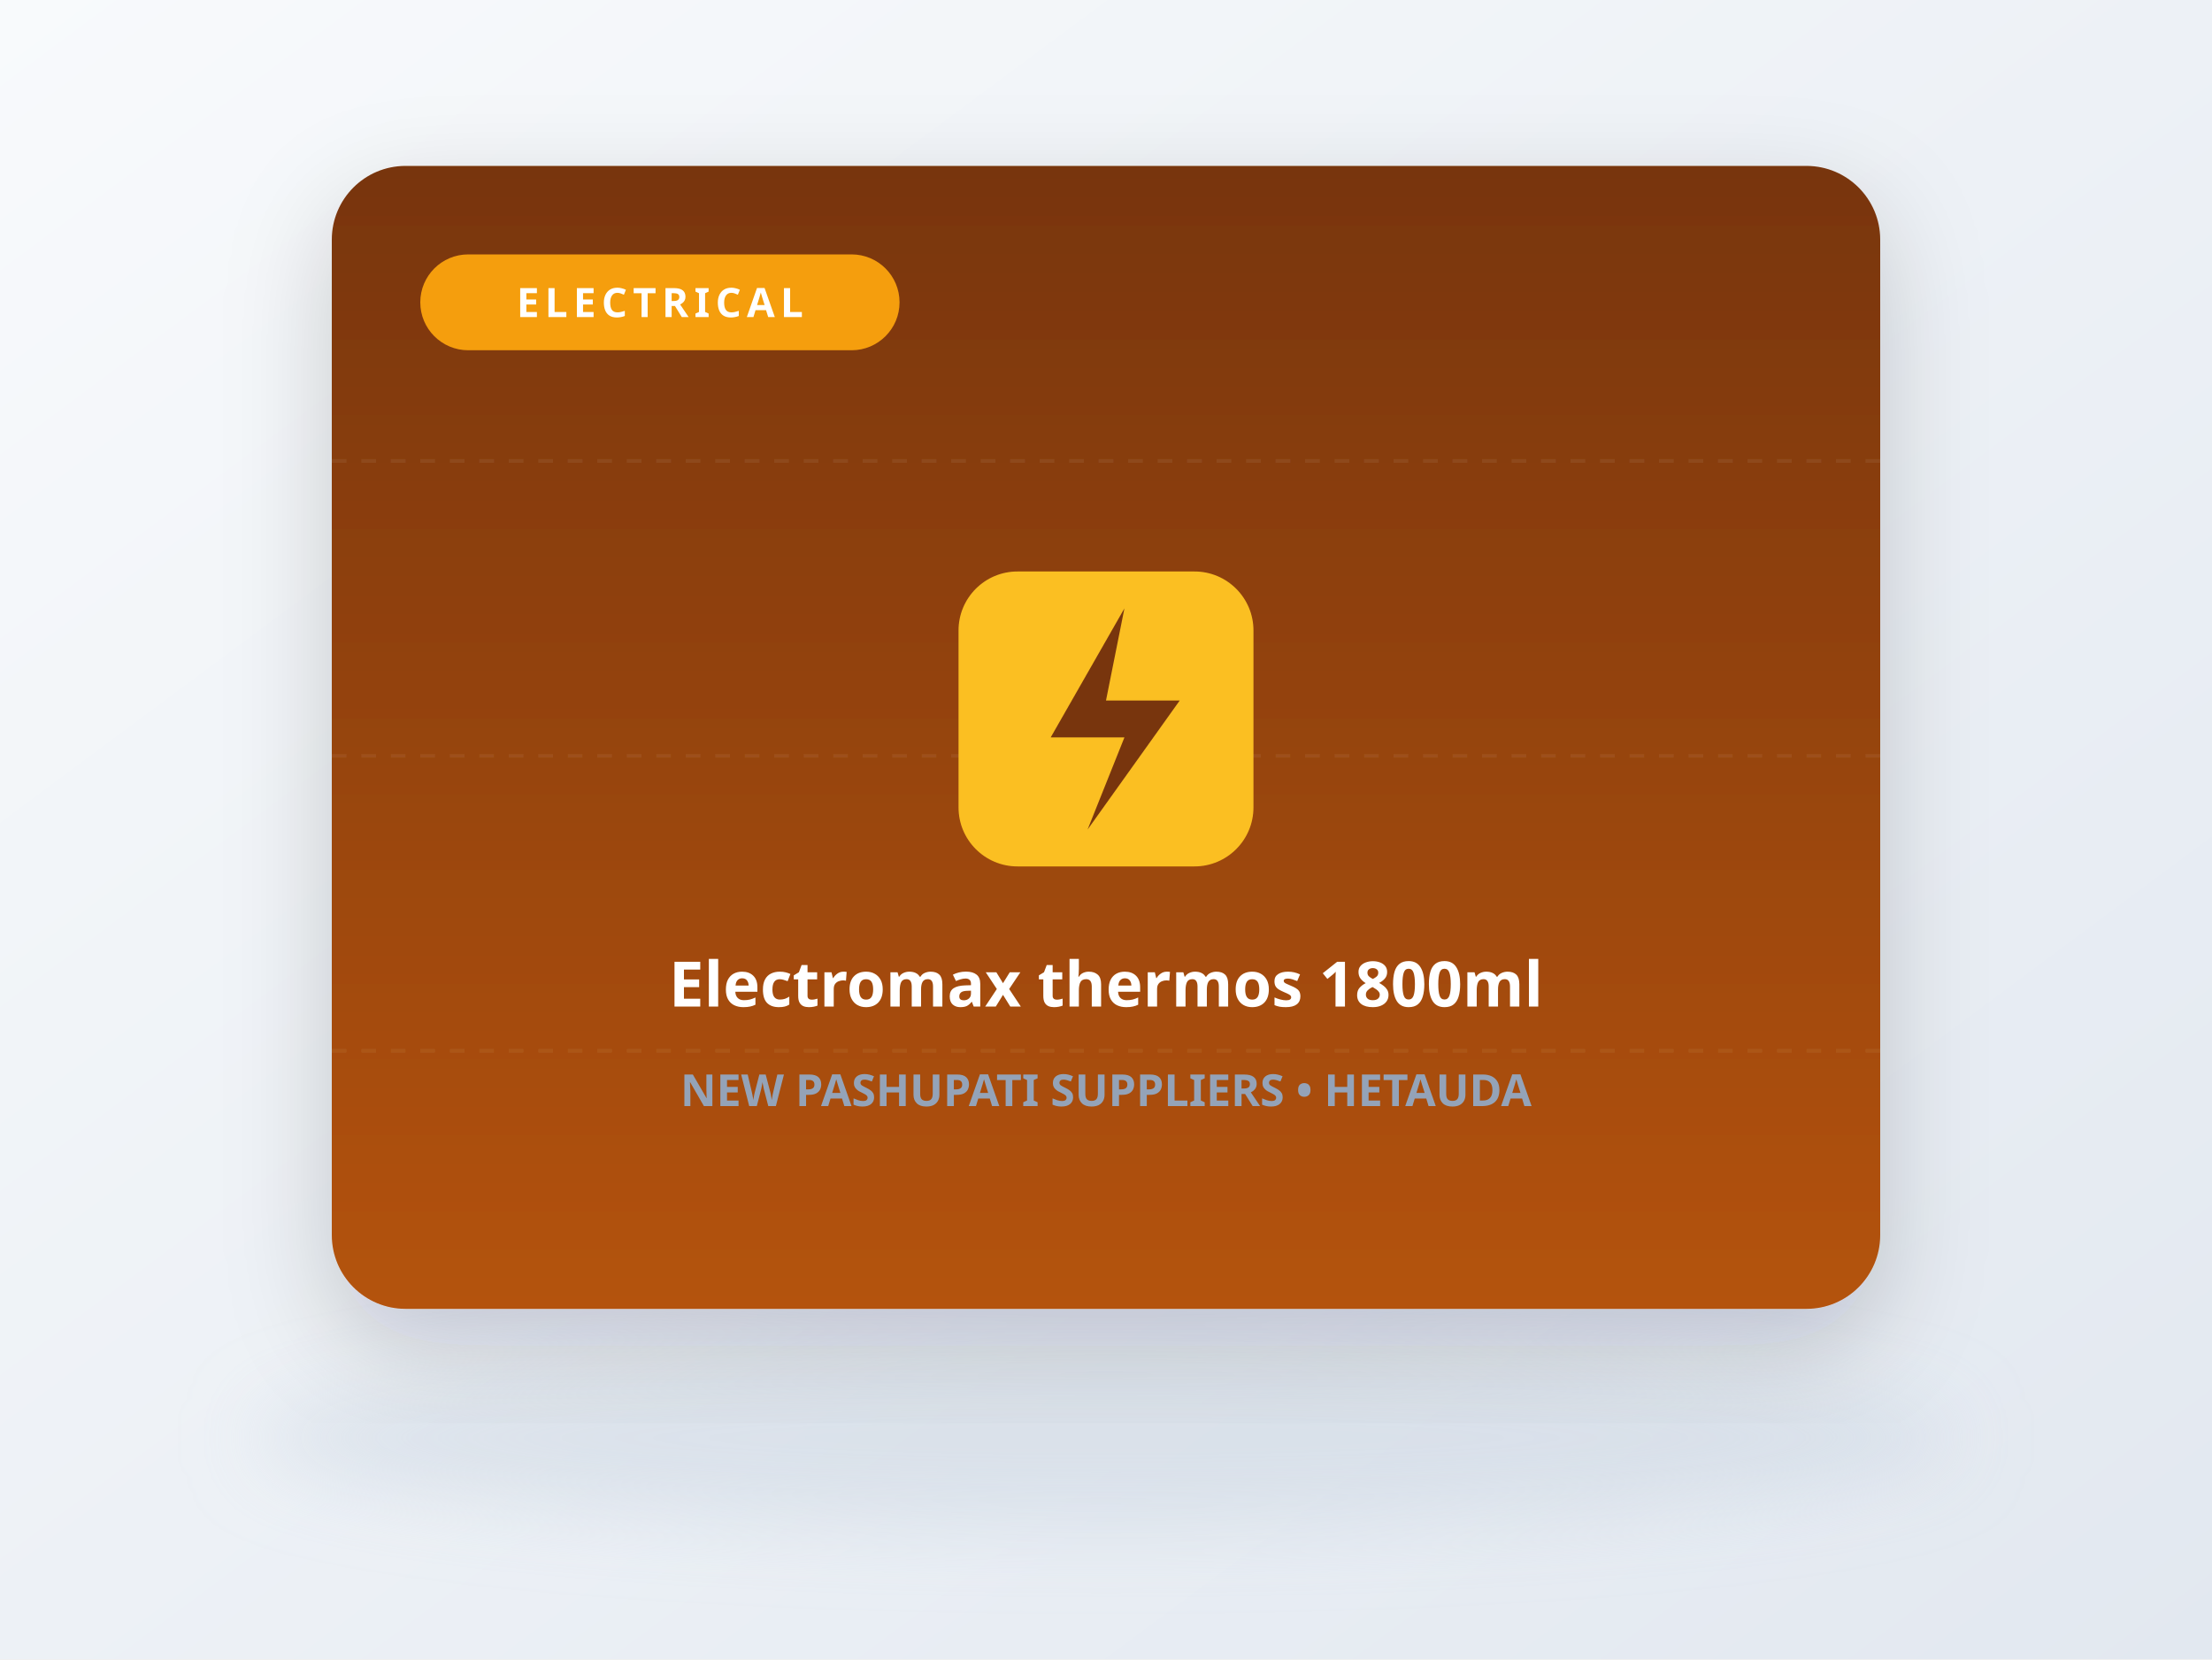
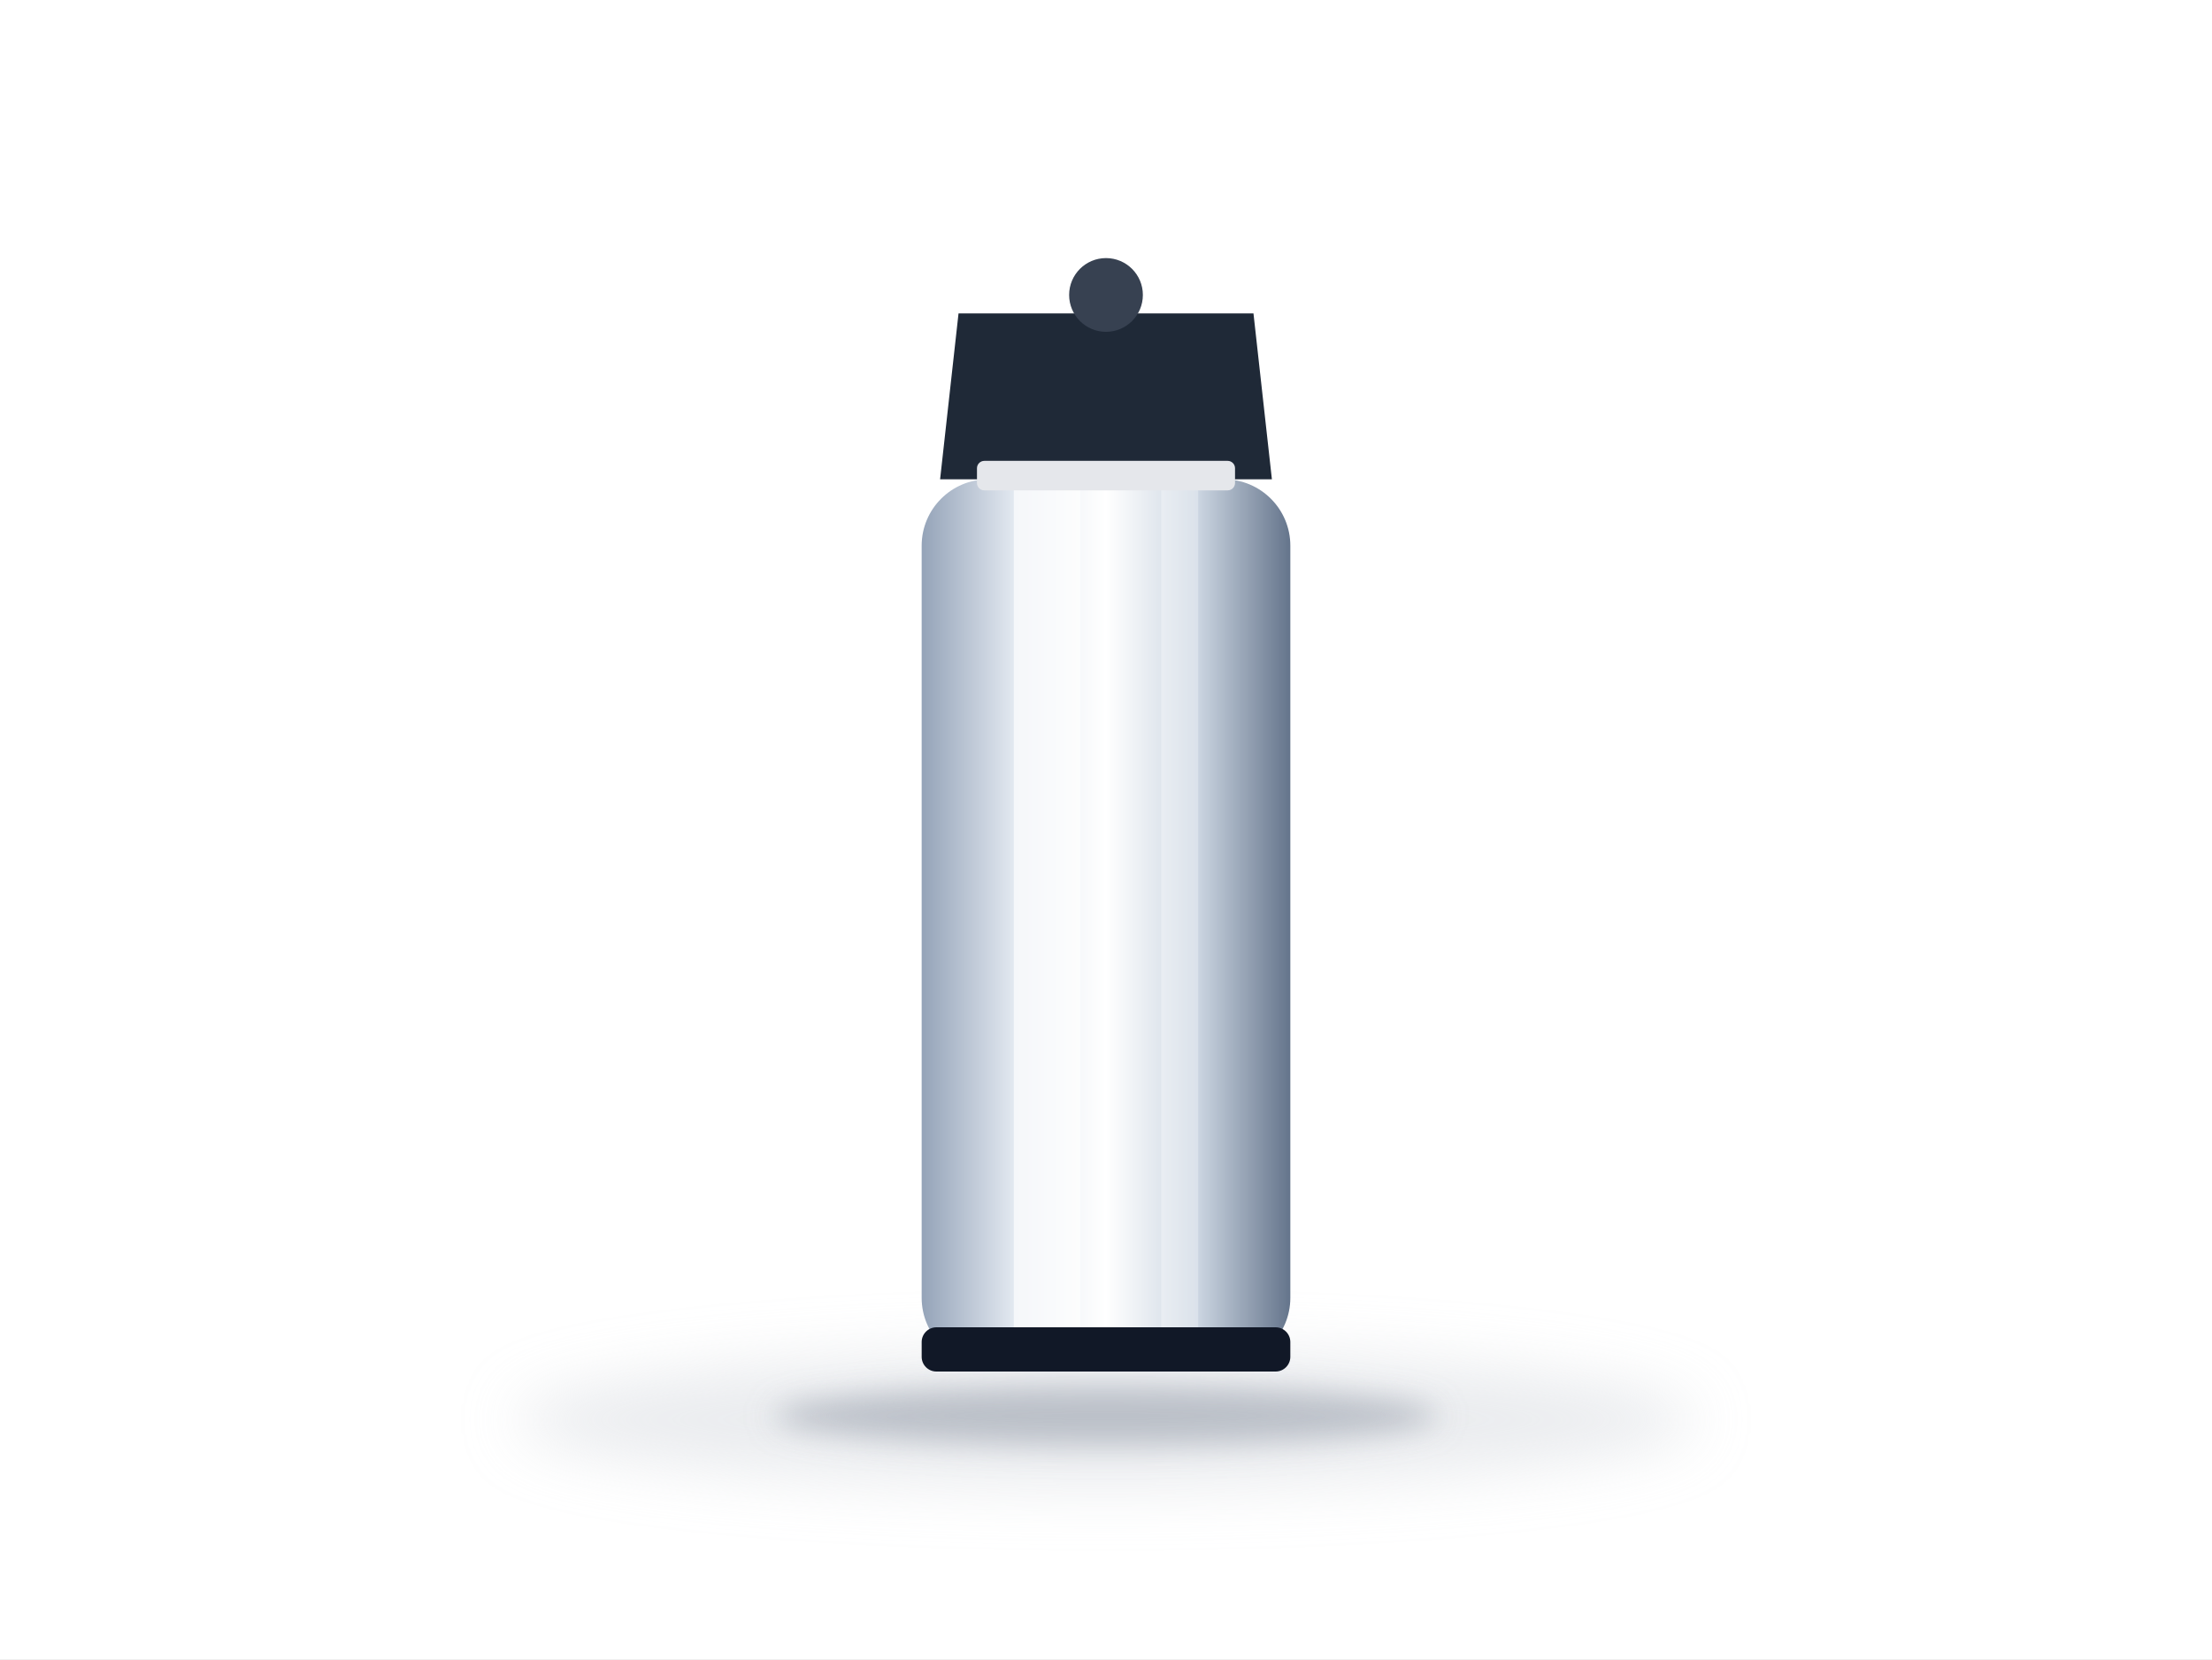
<svg xmlns="http://www.w3.org/2000/svg" viewBox="0 0 600 450" width="600" height="450">
  <defs>
-     <linearGradient id="bgGrad" x1="0%" y1="0%" x2="100%" y2="100%">
-       <stop offset="0%" stop-color="#F8FAFC" />
+     <linearGradient id="metalGrad" x1="0%" y1="0%" x2="100%" y2="0%">
+       <stop offset="0%" stop-color="#94A3B8" />
+       <stop offset="25%" stop-color="#E2E8F0" />
+       <stop offset="50%" stop-color="#FFFFFF" />
+       <stop offset="75%" stop-color="#CBD5E1" />
+       <stop offset="100%" stop-color="#64748B" />
+     </linearGradient>
+     <linearGradient id="chromeGrad" x1="0%" y1="0%" x2="0%" y2="100%">
+       <stop offset="0%" stop-color="#FFFFFF" />
+       <stop offset="35%" stop-color="#CBD5E1" />
+       <stop offset="70%" stop-color="#94A3B8" />
      <stop offset="100%" stop-color="#E2E8F0" />
    </linearGradient>
-     <linearGradient id="cardGrad" x1="0%" y1="0%" x2="0%" y2="100%">
-       <stop offset="0%" stop-color="#78350F" />
+     <linearGradient id="brassGrad" x1="0%" y1="0%" x2="100%" y2="100%">
+       <stop offset="0%" stop-color="#FDE68A" />
+       <stop offset="30%" stop-color="#F59E0B" />
+       <stop offset="70%" stop-color="#D97706" />
      <stop offset="100%" stop-color="#B45309" />
    </linearGradient>
-     <filter id="shadow" x="-10%" y="-10%" width="120%" height="120%">
-       <feDropShadow dx="0" dy="10" stdDeviation="14" flood-color="#0F172A" flood-opacity="0.18" />
-     </filter>
+     <linearGradient id="nonstickGrad" x1="0%" y1="0%" x2="100%" y2="100%">
+       <stop offset="0%" stop-color="#262626" />
+       <stop offset="50%" stop-color="#171717" />
+       <stop offset="100%" stop-color="#0A0A0A" />
+     </linearGradient>
+     <linearGradient id="strawGrad" x1="0%" y1="0%" x2="100%" y2="0%">
+       <stop offset="0%" stop-color="#D97706" />
+       <stop offset="50%" stop-color="#FDE68A" />
+       <stop offset="100%" stop-color="#B45309" />
+     </linearGradient>
  </defs>
-   <rect width="600" height="450" fill="url(#bgGrad)" />
-   <ellipse cx="300" cy="390" rx="230" ry="24" fill="#CBD5E1" opacity="0.5" filter="blur(10px)" />
-   <g transform="translate(90, 45)" filter="url(#shadow)">
-     <rect width="420" height="310" rx="20" fill="url(#cardGrad)" />
-     <line x1="0" y1="80" x2="420" y2="80" stroke="#FFFFFF" stroke-opacity="0.06" stroke-dasharray="4,4" />
-     <line x1="0" y1="160" x2="420" y2="160" stroke="#FFFFFF" stroke-opacity="0.06" stroke-dasharray="4,4" />
-     <line x1="0" y1="240" x2="420" y2="240" stroke="#FFFFFF" stroke-opacity="0.06" stroke-dasharray="4,4" />
-     <rect x="24" y="24" width="130" height="26" rx="13" fill="#F59E0B" />
-     <text x="89" y="41" font-family="system-ui, sans-serif" font-size="11" font-weight="800" fill="#FFFFFF" text-anchor="middle" letter-spacing="1.5">ELECTRICAL</text>
-     <g transform="translate(10, 10)">
-       <rect x="160" y="100" width="80" height="80" rx="16" fill="#FBBF24" />
-       <path d="M 205 110 L 185 145 L 205 145 L 195 170 L 220 135 L 200 135 Z" fill="#78350F" />
-     </g>
-     <text x="210" y="228" font-family="system-ui, sans-serif" font-size="17" font-weight="800" fill="#FFFFFF" text-anchor="middle">Electromax thermos 1800ml</text>
-     <text x="210" y="255" font-family="system-ui, sans-serif" font-size="12" font-weight="600" fill="#94A3B8" text-anchor="middle">NEW PASHUPATI SUPPLIERS • HETAUDA</text>
+   <rect width="600" height="450" fill="#FFFFFF" />
+   <ellipse cx="300" cy="385" rx="160" ry="18" fill="#D1D5DB" opacity="0.45" filter="blur(8px)" />
+   <ellipse cx="300" cy="384" rx="90" ry="8" fill="#9CA3AF" opacity="0.6" filter="blur(4px)" />
+   <g id="product-artwork">
+     <rect x="250" y="130" width="100" height="240" rx="18" fill="url(#metalGrad)" />
+     <rect x="275" y="130" width="18" height="240" fill="#FFFFFF" opacity="0.65" />
+     <rect x="315" y="130" width="10" height="240" fill="#FFFFFF" opacity="0.3" />
+     <path d="M 255 130 L 260 85 L 340 85 L 345 130 Z" fill="#1F2937" />
+     <circle cx="300" cy="80" r="10" fill="#374151" />
+     <rect x="265" y="125" width="70" height="8" rx="2" fill="#E5E7EB" />
+     <rect x="250" y="360" width="100" height="12" rx="4" fill="#111827" />
  </g>
</svg>
